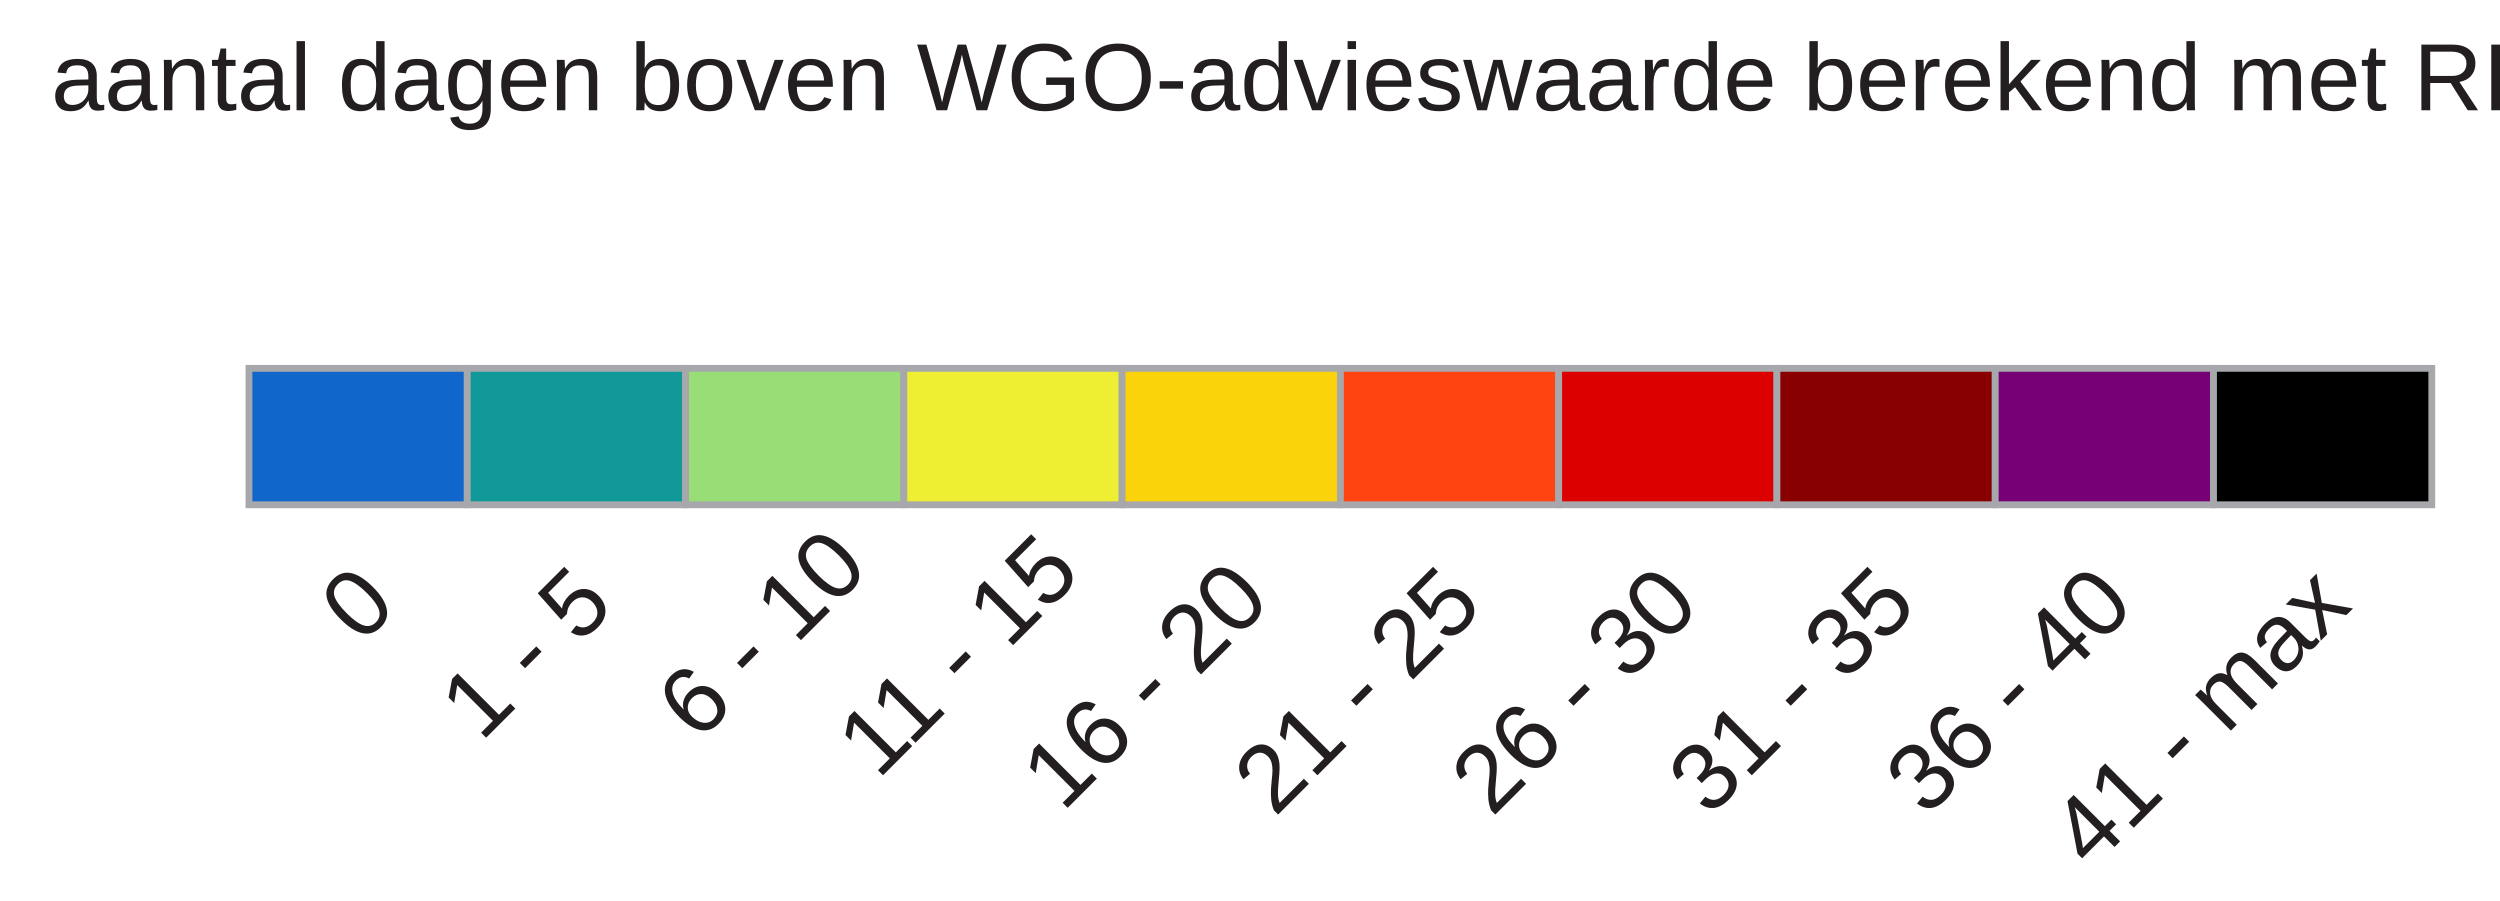
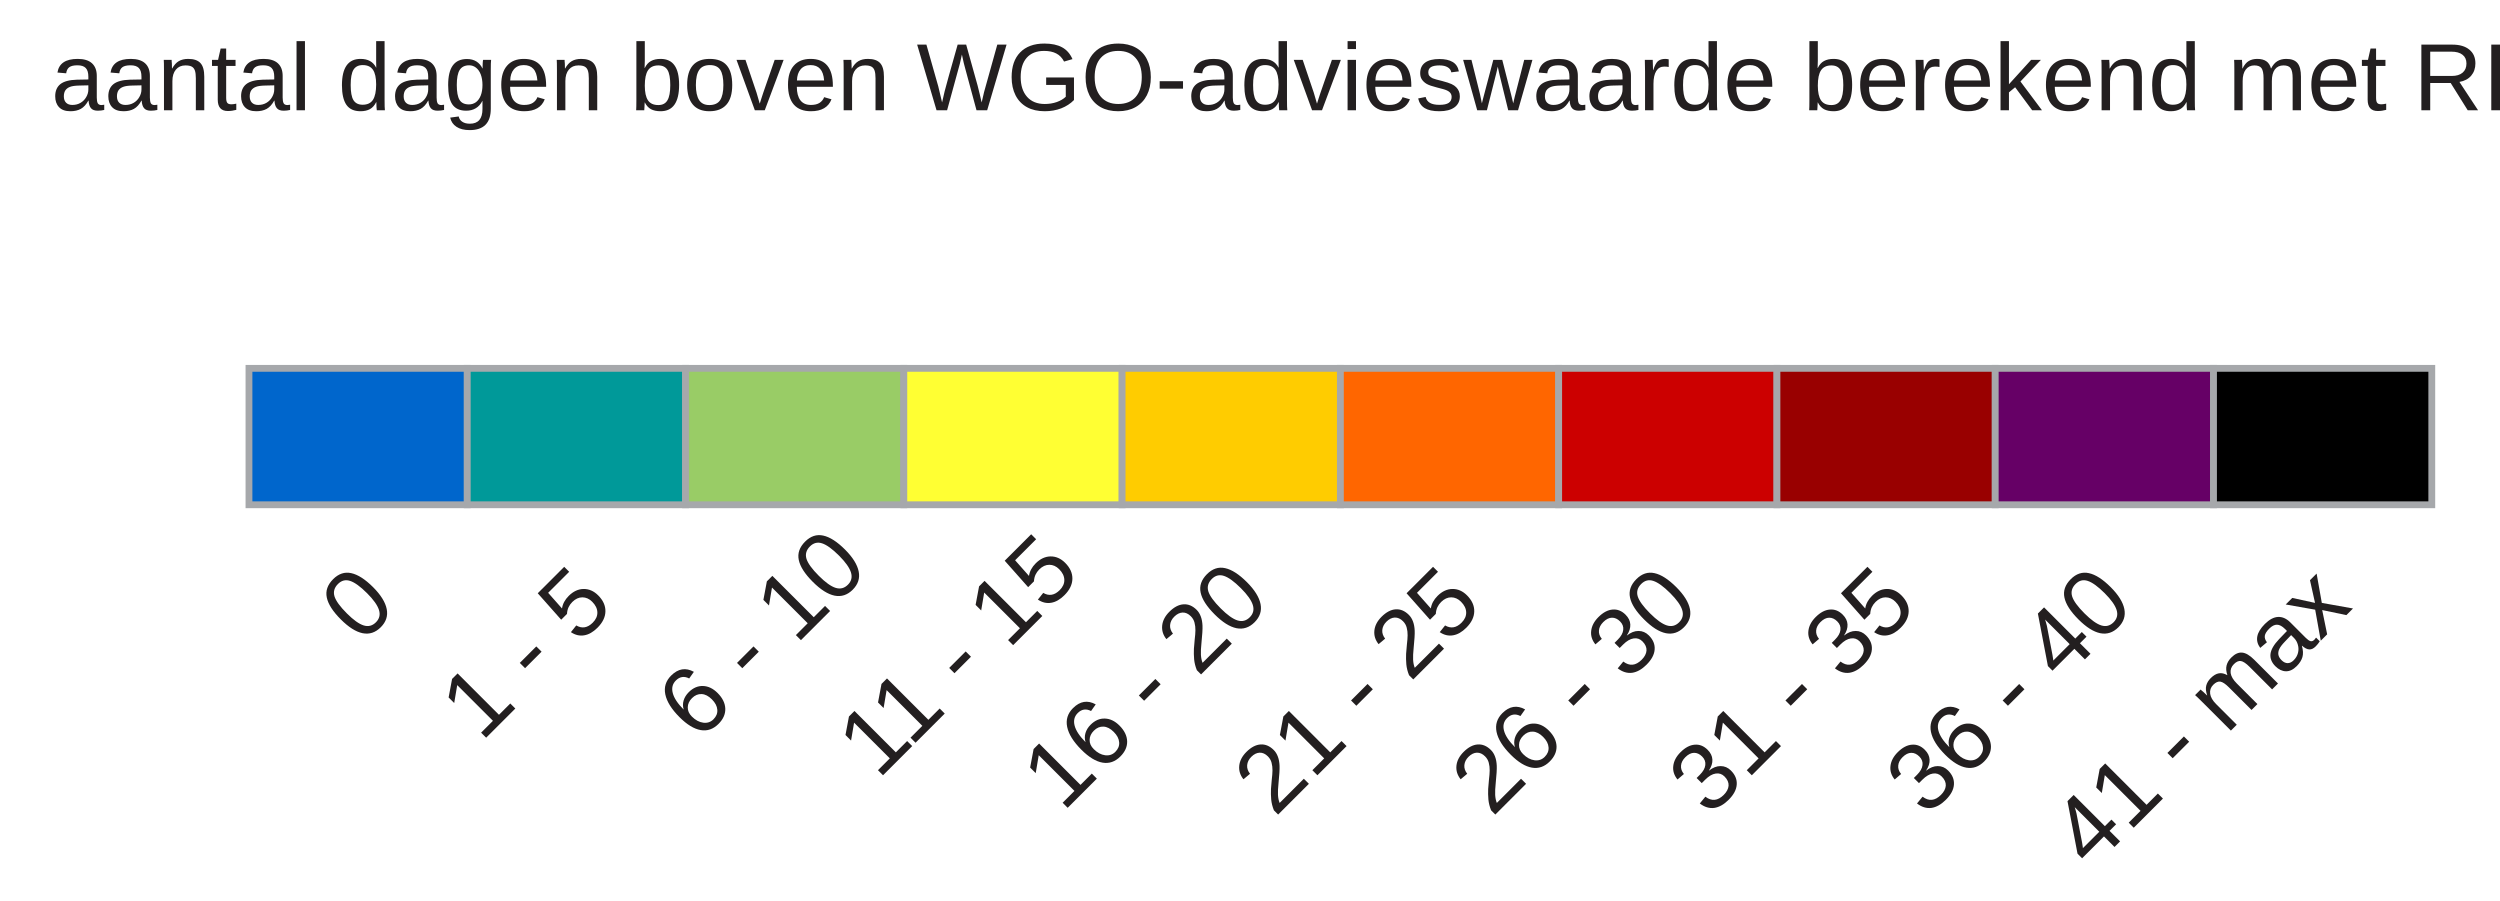
<svg xmlns="http://www.w3.org/2000/svg" version="1.1" id="Layer_1" x="0px" y="0px" width="366.5px" height="132px" viewBox="0 0 366.5 132" enable-background="new 0 0 366.5 132" xml:space="preserve">
-   <rect x="36.5" y="54" fill="#1166CC" stroke="#A6A8AB" stroke-miterlimit="10" width="32" height="20" />
-   <rect x="68.5" y="54" fill="#119999" stroke="#A6A8AB" stroke-miterlimit="10" width="32" height="20" />
-   <rect x="100.5" y="54" fill="#99DD77" stroke="#A6A8AB" stroke-miterlimit="10" width="32" height="20" />
-   <rect x="132.5" y="54" fill="#EEEE33" stroke="#A6A8AB" stroke-miterlimit="10" width="32" height="20" />
-   <rect x="164.5" y="54" fill="#FBD30B" stroke="#A6A8AB" stroke-miterlimit="10" width="32" height="20" />
-   <rect x="196.5" y="54" fill="#FF4411" stroke="#A6A8AB" stroke-miterlimit="10" width="32" height="20" />
-   <rect x="228.5" y="54" fill="#DD0000" stroke="#A6A8AB" stroke-miterlimit="10" width="32" height="20" />
-   <rect x="260.5" y="54" fill="#880000" stroke="#A6A8AB" stroke-miterlimit="10" width="32" height="20" />
-   <rect x="292.5" y="54" fill="#770077" stroke="#A6A8AB" stroke-miterlimit="10" width="32" height="20" />
+   <rect x="36.5" y="54" fill="#0066CC" stroke="#A6A8AB" stroke-miterlimit="10" width="32" height="20" />
+   <rect x="68.5" y="54" fill="#009999" stroke="#A6A8AB" stroke-miterlimit="10" width="32" height="20" />
+   <rect x="100.5" y="54" fill="#99CC66" stroke="#A6A8AB" stroke-miterlimit="10" width="32" height="20" />
+   <rect x="132.5" y="54" fill="#FFFF33" stroke="#A6A8AB" stroke-miterlimit="10" width="32" height="20" />
+   <rect x="164.5" y="54" fill="#FFCC00" stroke="#A6A8AB" stroke-miterlimit="10" width="32" height="20" />
+   <rect x="196.5" y="54" fill="#FF6600" stroke="#A6A8AB" stroke-miterlimit="10" width="32" height="20" />
+   <rect x="228.5" y="54" fill="#CC0000" stroke="#A6A8AB" stroke-miterlimit="10" width="32" height="20" />
+   <rect x="260.5" y="54" fill="#990000" stroke="#A6A8AB" stroke-miterlimit="10" width="32" height="20" />
+   <rect x="292.5" y="54" fill="#660066" stroke="#A6A8AB" stroke-miterlimit="10" width="32" height="20" />
  <rect x="324.5" y="54" fill="#000000" stroke="#A6A8AB" stroke-miterlimit="10" width="32" height="20" />
  <text transform="matrix(1 0 0 1 7.5 16.1665)" fill="#231F20" font-family="Arial" font-size="14">aantal dagen boven WGO-advieswaarde berekend met RIO-IFDM</text>
  <text transform="matrix(0.7071 -0.7071 0.7071 0.7071 52.9805 94.5957)" fill="#231F20" font-family="Arial" font-size="14">0</text>
  <text transform="matrix(0.7071 -0.7071 0.7071 0.7071 70.5195 108.8984)" fill="#231F20" font-family="Arial" font-size="14">1 - 5</text>
  <text transform="matrix(0.7071 -0.7071 0.7071 0.7071 102.3623 108.8984)" fill="#231F20" font-family="Arial" font-size="14">6 - 10</text>
  <text transform="matrix(0.7071 -0.7071 0.7071 0.7071 128.6992 114.4043)" fill="#231F20" font-family="Arial" font-size="14">11 - 15</text>
  <text transform="matrix(0.7071 -0.7071 0.7071 0.7071 155.7695 119.1758)" fill="#231F20" font-family="Arial" font-size="14">16 - 20</text>
  <text transform="matrix(0.7071 -0.7071 0.7071 0.7071 186.877 119.9102)" fill="#231F20" font-family="Arial" font-size="14">21 - 25</text>
  <text transform="matrix(0.7071 -0.7071 0.7071 0.7071 218.7178 119.9102)" fill="#231F20" font-family="Arial" font-size="14">26 - 30</text>
  <text transform="matrix(0.7071 -0.7071 0.7071 0.7071 250.5605 119.9102)" fill="#231F20" font-family="Arial" font-size="14">31 - 35</text>
  <text transform="matrix(0.7071 -0.7071 0.7071 0.7071 282.4023 119.9102)" fill="#231F20" font-family="Arial" font-size="14">36 - 40</text>
  <text transform="matrix(0.7071 -0.7071 0.7071 0.7071 306.5527 127.6016)" fill="#231F20" font-family="Arial" font-size="14">41 - max</text>
</svg>
